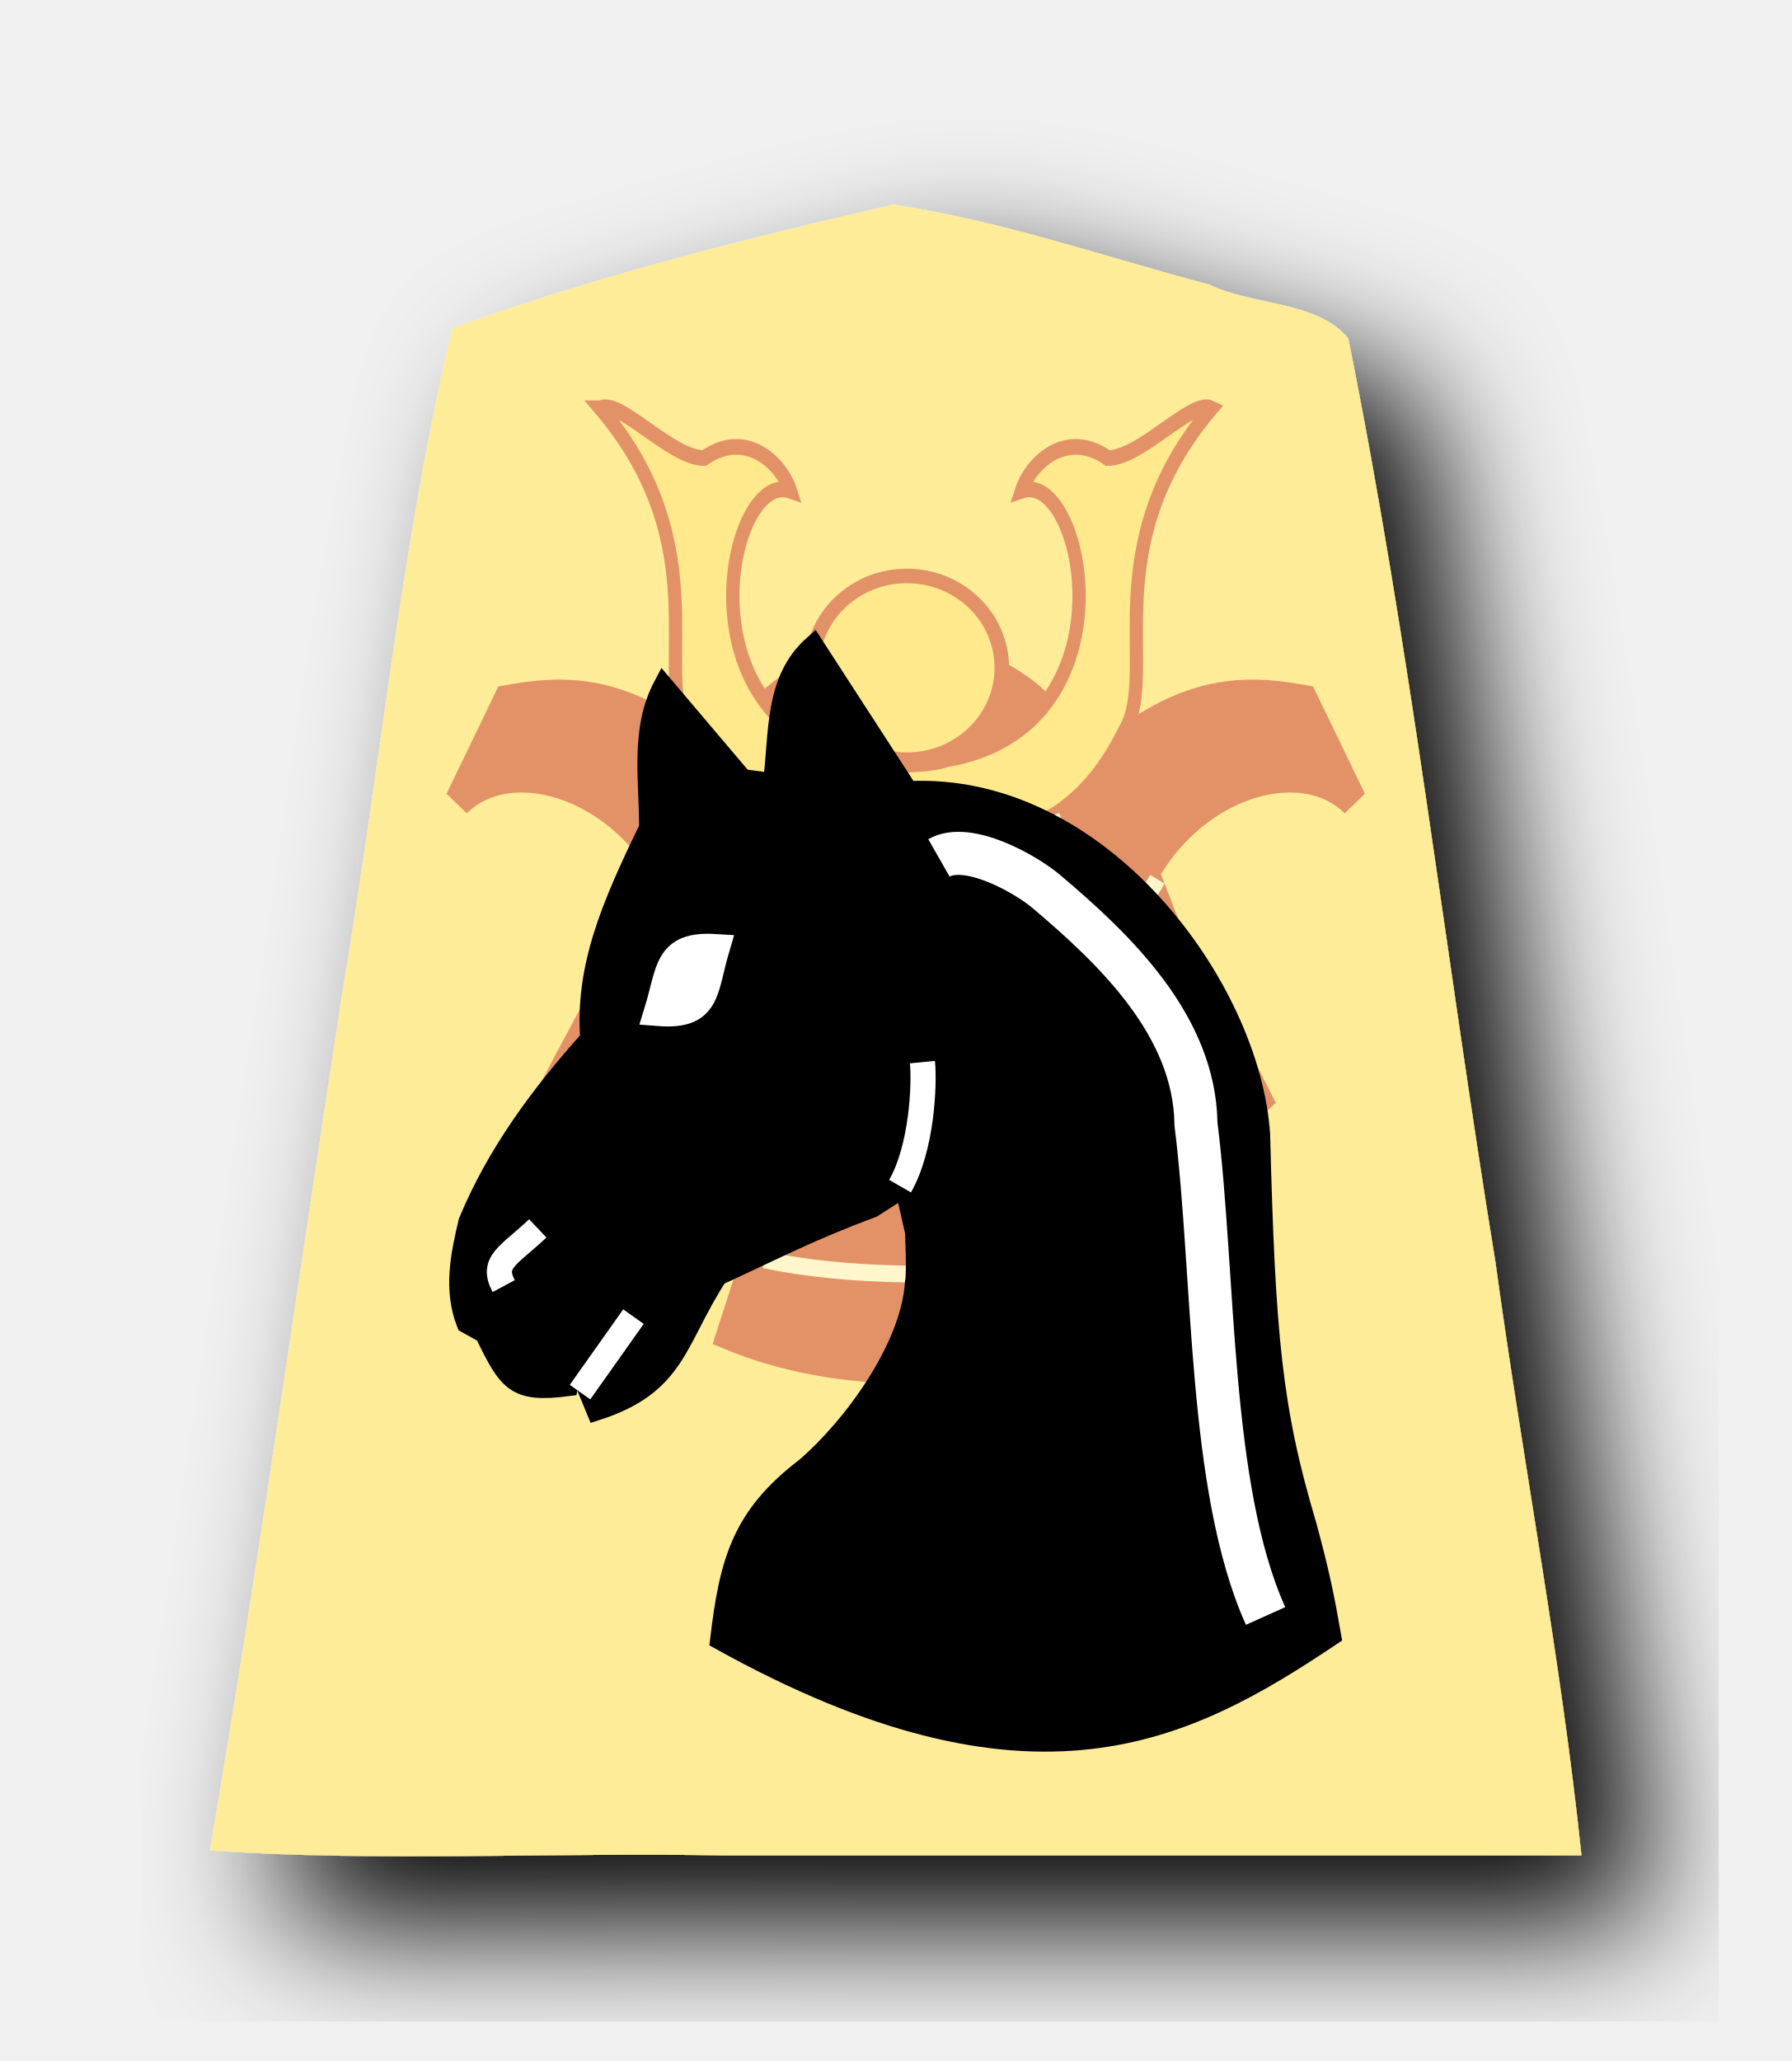
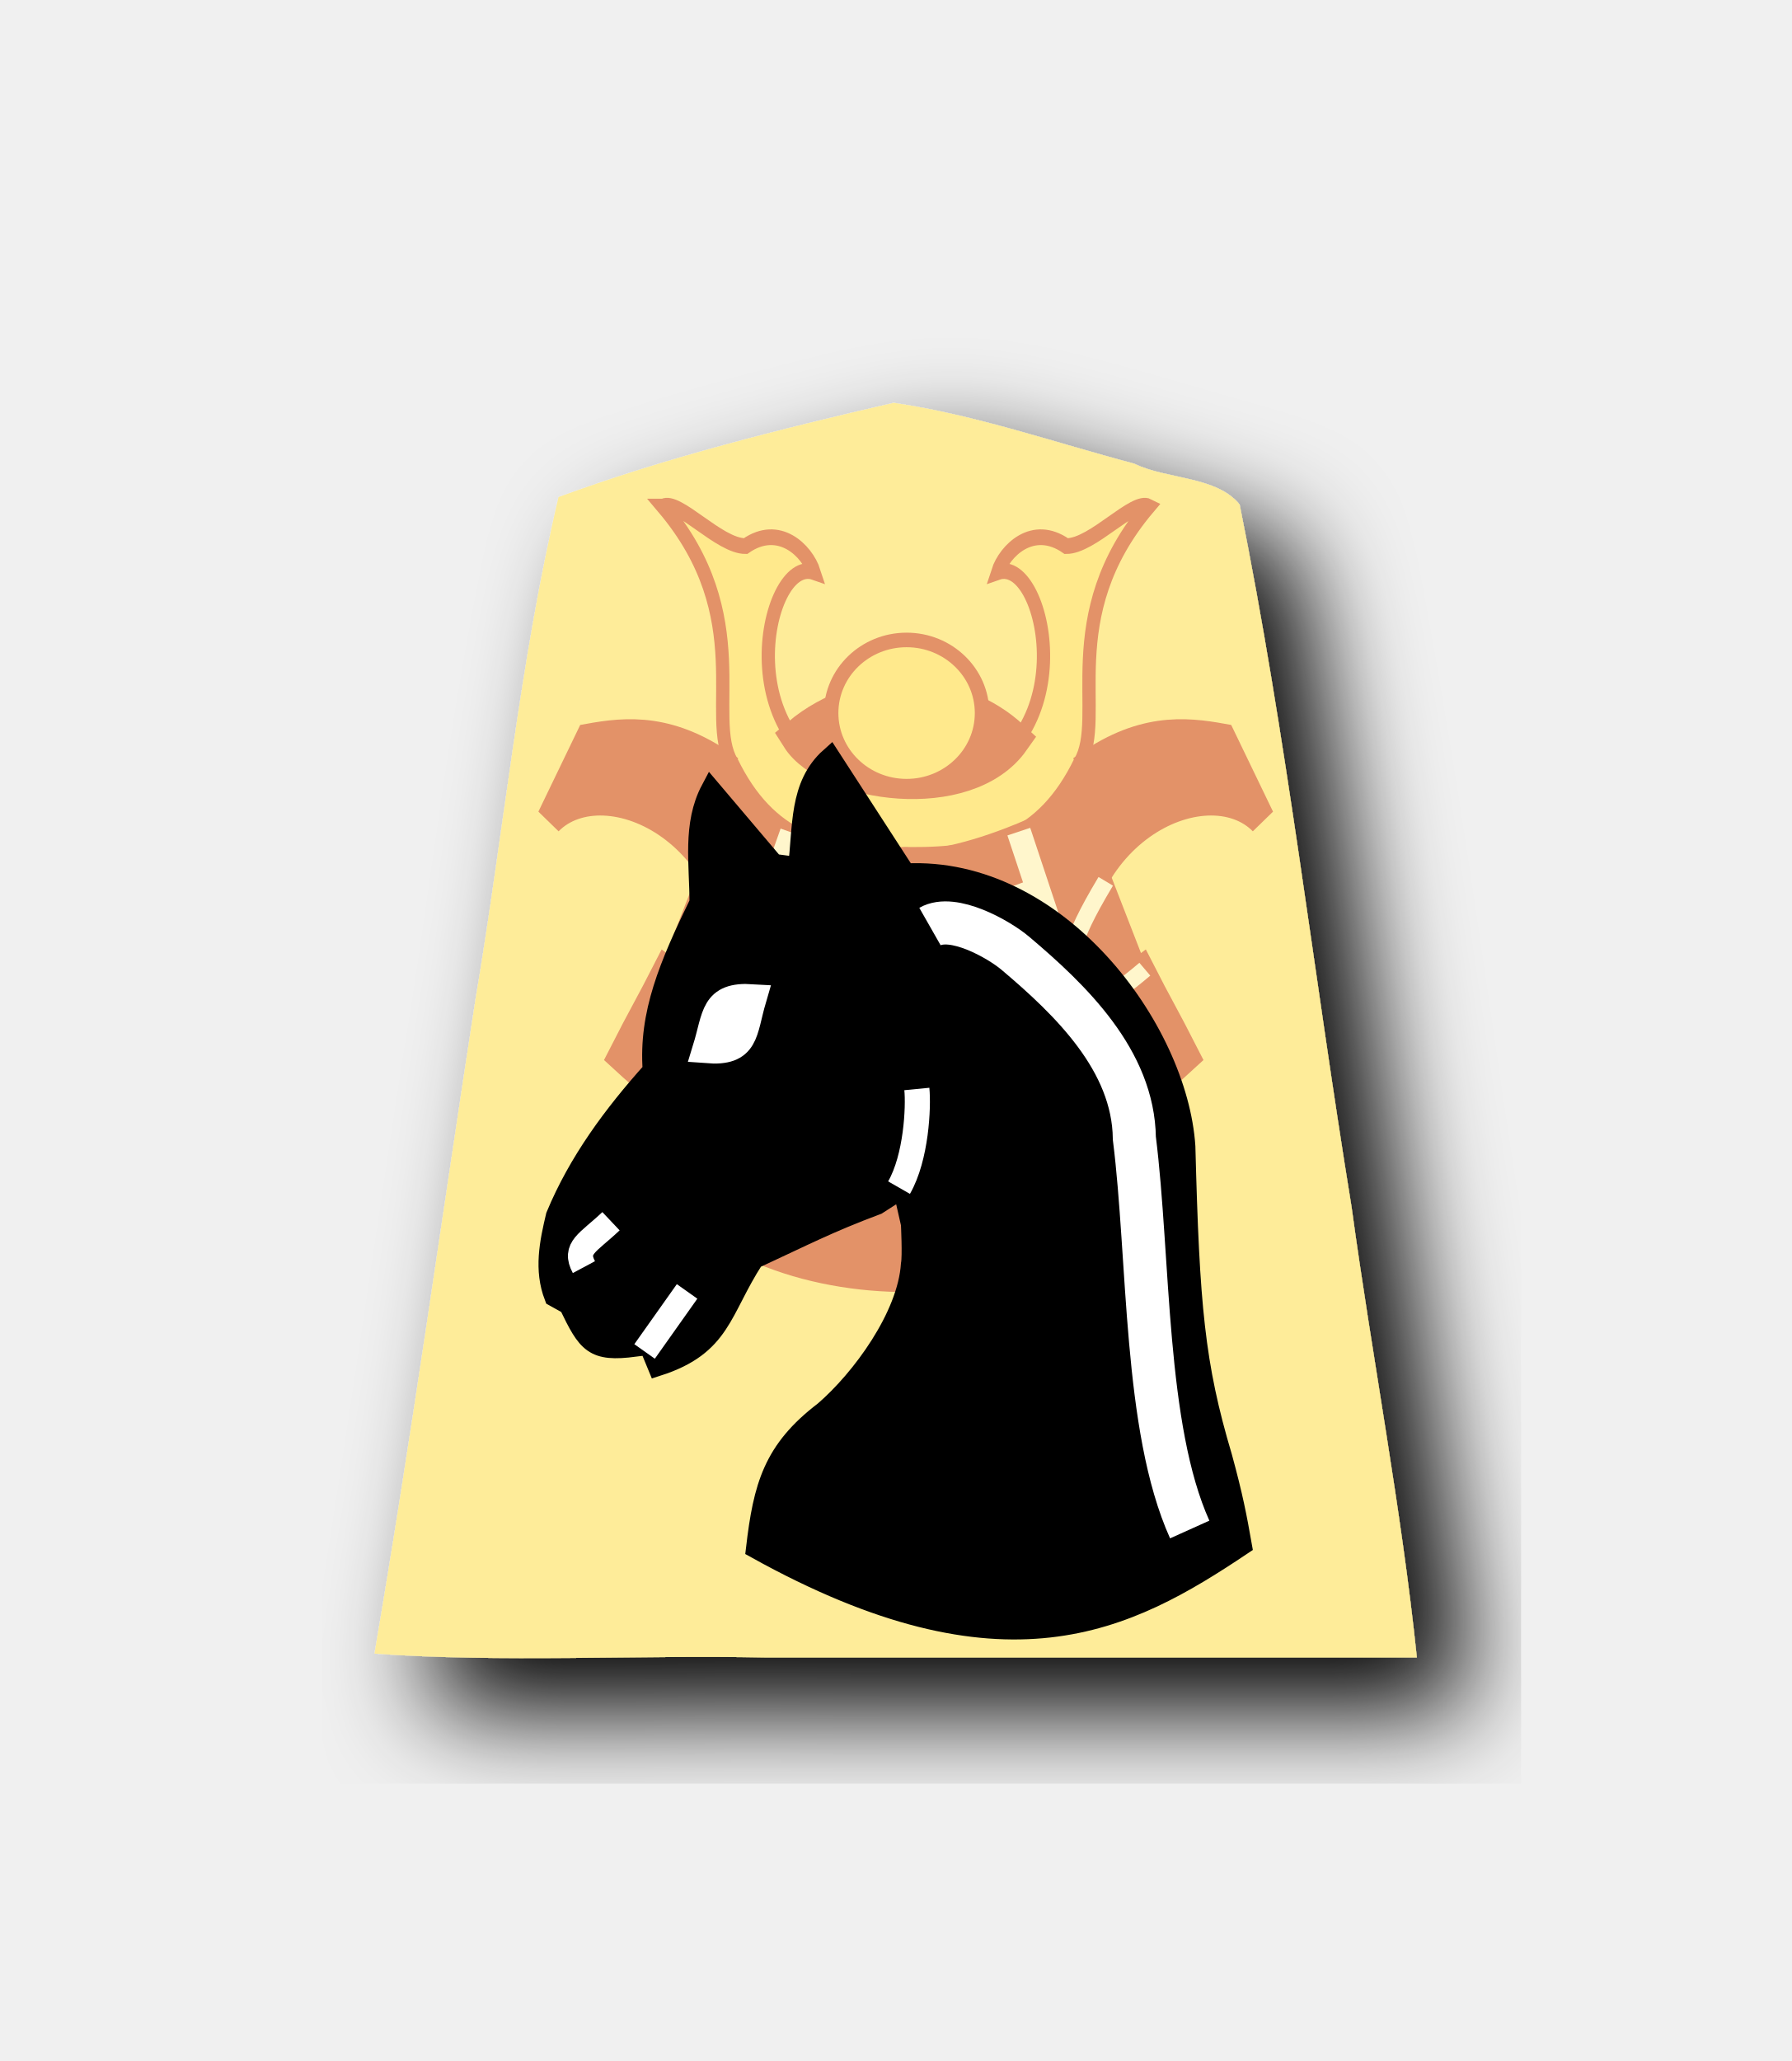
- <svg xmlns="http://www.w3.org/2000/svg" height="60" width="52.157">
+ <svg xmlns="http://www.w3.org/2000/svg" height="60" width="52.157" version="1.1" id="svg71">
+   <defs id="defs75" />
  <filter id="a">
-     <feGaussianBlur in="SourceAlpha" result="blur" stdDeviation="2" />
-     <feOffset dx="2" dy="2" result="offsetBlur" />
-     <feBlend in="SourceGraphic" in2="offsetBlur" mode="normal" />
+     <feGaussianBlur in="SourceAlpha" result="blur" stdDeviation="2" id="feGaussianBlur2" />
+     <feOffset dx="2" dy="2" result="offsetBlur" id="feOffset4" />
+     <feBlend in="SourceGraphic" in2="offsetBlur" mode="normal" id="feBlend6" />
  </filter>
-   <g fill="#ffd5e5" filter="url(#a)" transform="matrix(1 0 0 1 36.9605 -.2786773)">
-     <path d="m-10.96 6.237c-4.319 1-8.69 2.088-12.838 3.608-1.492 6.331-2.103 12.88-3.191 19.305-1.285 8.332-2.439 16.689-3.86 24.997 4.847.346 10 .05 14.963.148h24.971c-.585-5.657-1.718-11.523-2.502-17.26-1.462-8.96-2.486-18.012-4.288-26.903-.885-1.093-2.799-.957-4.037-1.564-3.053-.81-6.099-1.875-9.218-2.332z" fill="#feec99" />
+   <g fill="#ffd5e5" filter="url(#a)" transform="matrix(0.76,0,0,0.76,34.34882,6.988206)" id="g11" style="stroke-width:1.316">
+     <path d="m -10.96,6.237 c -4.319,1 -8.69,2.088 -12.838,3.608 -1.492,6.331 -2.103,12.88 -3.191,19.305 -1.285,8.332 -2.439,16.689 -3.86,24.997 4.847,0.346 10,0.05 14.963,0.148 H 9.085 c -0.585,-5.657 -1.718,-11.523 -2.502,-17.26 -1.462,-8.96 -2.486,-18.012 -4.288,-26.903 -0.885,-1.093 -2.799,-0.957 -4.037,-1.564 -3.053,-0.81 -6.099,-1.875 -9.218,-2.332 z" fill="#feec99" id="path9" style="stroke-width:1.731" />
  </g>
-   <g opacity=".5" transform="matrix(.7005504 0 0 .7005504 -144.9522 -36.07902)">
-     <g transform="translate(-71.19092 -1.25)">
-       <g stroke="#000" stroke-width="1.2" transform="translate(31.46625 -52.3259)">
-         <g stroke="#c83737">
-           <path d="m89.878 104.459c71.228 71.229 31.757 135.821 52.51 165.379 28.871 49.947 71.083 59.605 129.343 59.369 1.132-.005 2.27-.039 3.413-.104 1.143.064 2.28.099 3.413.104 58.26.236 100.472-9.422 129.343-59.369 20.752-29.558-18.718-94.149 52.51-165.379-11.605-5.015-42.725 25.605-62.898 25.525-25.612-15.171-47.031 3.08-52.251 16.777 37.839-11.301 70.079 121.468-45.538 137.914-7.067 1.971-16.164 2.514-24.578 2.719-8.414-.205-17.511-.748-24.578-2.719-115.617-16.446-83.377-149.215-45.538-137.914-5.22-13.697-26.639-31.948-52.251-16.777-20.172.08-51.293-30.539-62.898-25.525z" fill="#ffe680" stroke-width="8.056" transform="matrix(.06852995 0 0 .08094496 265.4334 113.5891)" />
-           <path d="m141.488 275.714c-45.126-28.294-80.012-25.181-108.804-20.805l-29.479 51.672c41.944-36.203 152.117 6.577 144.443 111.867 7.771-26.631 28.133-63.418 39.832-101.833m220.385-40.901c45.126-28.294 80.012-25.181 108.804-20.805l29.479 51.672c-41.944-36.203-152.117 6.577-144.443 111.867-7.771-26.631-28.133-63.418-39.832-101.833" fill="#c83737" stroke-width="16.112" transform="matrix(.06852995 0 0 .08094496 265.4555 113.567)" />
-           <path d="m128.121 339.223-29.443 64.097c-3.407-2.033 6.609 9.491-6.593 1.008-14.054 23.338-19.002 29.833-33.969 54.715 21.968 17.086 24.658 18.309 46.106 25.56 13.293-25.846 25.739-42.374 44.638-83.919m270.023-61.462 29.443 64.097c3.407-2.033-6.609 9.491 6.593 1.008 14.054 23.338 19.002 29.833 33.969 54.715-21.968 17.086-24.658 18.309-46.106 25.56-13.293-25.846-25.739-42.374-44.638-83.919" fill="#c83737" stroke-width="16.112" transform="matrix(.06852995 0 0 .08094496 265.4334 113.5891)" />
-           <path d="m273.604 150.864c7.363 3.092 14.48 3.19 21.328 0l-4.023-11.781c-5.552 2.376-8.767 2.099-13.5.437z" fill="#c83737" stroke-width="1.2" />
+   <g opacity="0.5" transform="matrix(0.5568289,0,0,0.5574917,-109.8044,-23.42427)" id="g49" style="stroke-width:1.257">
+     <g transform="translate(-71.19092,-1.25)" id="g35" style="stroke-width:1.257">
+       <g stroke="#000000" stroke-width="1.509" transform="translate(31.46625,-52.3259)" id="g25">
+         <g stroke="#c83737" id="g21" style="stroke-width:1.897">
+           <path d="m 89.878,104.459 c 71.228,71.229 31.757,135.821 52.51,165.379 28.871,49.947 71.083,59.605 129.343,59.369 1.132,-0.005 2.27,-0.039 3.413,-0.104 1.143,0.064 2.28,0.099 3.413,0.104 58.26,0.236 100.472,-9.422 129.343,-59.369 20.752,-29.558 -18.718,-94.149 52.51,-165.379 -11.605,-5.015 -42.725,25.605 -62.898,25.525 -25.612,-15.171 -47.031,3.08 -52.251,16.777 37.839,-11.301 70.079,121.468 -45.538,137.914 -7.067,1.971 -16.164,2.514 -24.578,2.719 -8.414,-0.205 -17.511,-0.748 -24.578,-2.719 -115.617,-16.446 -83.377,-149.215 -45.538,-137.914 -5.22,-13.697 -26.639,-31.948 -52.251,-16.777 -20.172,0.08 -51.293,-30.539 -62.898,-25.525 z" fill="#ffe680" stroke-width="10.129" transform="matrix(0.06852995,0,0,0.08094496,265.4334,113.5891)" id="path13" />
+           <path d="M 141.488,275.714 C 96.362,247.419 61.476,250.533 32.684,254.909 L 3.205,306.581 c 41.944,-36.203 152.117,6.577 144.443,111.867 7.771,-26.631 28.133,-63.418 39.832,-101.833 m 220.385,-40.901 c 45.126,-28.294 80.012,-25.181 108.804,-20.805 l 29.479,51.672 c -41.944,-36.203 -152.117,6.577 -144.443,111.867 -7.771,-26.631 -28.133,-63.418 -39.832,-101.833" fill="#c83737" stroke-width="20.258" transform="matrix(0.06852995,0,0,0.08094496,265.4555,113.567)" id="path15" />
+           <path d="m 128.121,339.223 -29.443,64.097 c -3.407,-2.033 6.609,9.491 -6.593,1.008 -14.054,23.338 -19.002,29.833 -33.969,54.715 21.968,17.086 24.658,18.309 46.106,25.56 13.293,-25.846 25.739,-42.374 44.638,-83.919 m 270.023,-61.462 29.443,64.097 c 3.407,-2.033 -6.609,9.491 6.593,1.008 14.054,23.338 19.002,29.833 33.969,54.715 -21.968,17.086 -24.658,18.309 -46.106,25.56 -13.293,-25.846 -25.739,-42.374 -44.638,-83.919" fill="#c83737" stroke-width="20.258" transform="matrix(0.06852995,0,0,0.08094496,265.4334,113.5891)" id="path17" />
+           <path d="m 273.604,150.864 c 7.363,3.092 14.48,3.19 21.328,0 l -4.023,-11.781 c -5.552,2.376 -8.767,2.099 -13.5,0.437 z" fill="#c83737" stroke-width="1.509" id="path19" />
        </g>
-         <path d="m277.188 142.28c4.811 1.655 8.506 2.056 13.826-.031" fill="none" stroke="#fff" stroke-width="1.2" />
+         <path d="m 277.188,142.28 c 4.811,1.655 8.506,2.056 13.826,-0.031" fill="none" stroke="#ffffff" stroke-width="1.509" id="path23" />
      </g>
-       <g fill="none" stroke="#fff">
-         <path d="m305.232 89.29c2.11 3.522 1.59 3.631 1.985 5.204m18.988-5.204c-2.11 3.522-1.59 3.631-1.985 5.204" stroke-width=".7" />
-         <path d="m305.594 98.601 4.203-11.856m11.863-.05 4.059 12.202" />
-         <path d="m304.323 90.316c2.375 2.019 2.256 1.307 3.27 2.527m21.906-2.527c-2.375 2.019-2.256 1.307-3.27 2.527" stroke-width=".7" transform="translate(-1.25 3.5625)" />
+       <g fill="none" stroke="#ffffff" id="g33" style="stroke-width:1.581">
+         <path d="m 305.232,89.29 c 2.11,3.522 1.59,3.631 1.985,5.204 m 18.988,-5.204 c -2.11,3.522 -1.59,3.631 -1.985,5.204" stroke-width="0.88" id="path27" />
+         <path d="m 305.594,98.601 4.203,-11.856 m 11.863,-0.05 4.059,12.202" id="path29" style="stroke-width:1.257" />
+         <path d="m 304.323,90.316 c 2.375,2.019 2.256,1.307 3.27,2.527 m 21.906,-2.527 c -2.375,2.019 -2.256,1.307 -3.27,2.527" stroke-width="0.88" transform="translate(-1.25,3.5625)" id="path31" />
      </g>
    </g>
-     <g stroke="#c83737">
-       <path d="m239.024 80.489c3.438-2.881 8.3-2.42 11.037.135-2.365 3.351-9.495 2.306-11.037-.135z" fill="#c83737" />
-       <ellipse cx="244.601" cy="79.253" fill="#ffe680" opacity="1" rx="3.947" ry="3.818" stroke-width=".604" />
-       <path d="m240.019 99.645-1.37 4.685-.575-.133-.928 2.873c4.644 1.952 10.662 1.844 14.496 0l-.928-2.873-.575.133-1.37-4.685" fill="#c83737" />
+     <g stroke="#c83737" id="g43" style="stroke-width:1.581">
+       <path d="m 239.024,80.489 c 3.438,-2.881 8.3,-2.42 11.037,0.135 -2.365,3.351 -9.495,2.306 -11.037,-0.135 z" fill="#c83737" id="path37" style="stroke-width:1.988" />
+       <ellipse cx="244.601" cy="79.253" fill="#ffe680" opacity="1" rx="3.947" ry="3.818" stroke-width="0.76" id="ellipse39" />
+       <path d="m 240.019,99.645 -1.37,4.685 -0.575,-0.133 -0.928,2.873 c 4.644,1.952 10.662,1.844 14.496,0 l -0.928,-2.873 -0.575,0.133 -1.37,-4.685" fill="#c83737" id="path41" style="stroke-width:1.988" />
    </g>
-     <path d="m239.875 99.851c3.262.719 6.238.677 9 .062" fill="none" stroke="#fff" stroke-width=".7" />
-     <path d="m238.687 103.851c3.262.719 8.551.802 11.312.188" fill="none" stroke="#fff" stroke-width=".7" />
+     <path d="m 239.875,99.851 c 3.262,0.719 6.238,0.677 9,0.062" fill="none" stroke="#ffffff" stroke-width="0.88" id="path45" />
+     <path d="m 238.687,103.851 c 3.262,0.719 8.551,0.802 11.312,0.188" fill="none" stroke="#ffffff" stroke-width="0.88" id="path47" />
  </g>
-   <g transform="matrix(1.045406 0 0 1.045406 -1.094528 -1.198387)">
-     <g transform="matrix(.7005504 0 0 .7005504 -244.8044 -23.95103)">
-       <g stroke-width="1.386" transform="matrix(.5770575 0 0 .5770575 442.0274 27.09883)">
-         <path d="m-112.144 62.364c-1.6 3.019-.979 6.472-.979 9.788-2.637 5.433-4.421 9.611-4.055 14.542-3.426 3.817-6.439 7.882-8.39 12.585-.556 2.331-1.037 4.661-.14 6.992l1.258.699c1.623 3.364 2.101 4.109 5.733 3.636l.699-3.496.979-1.678-.699 4.475.979 2.377c5.562-1.791 5.436-4.784 8.354-9.286 4.416-2.04 6.332-3.073 10.663-4.697l1.958-1.258 2.936-4.894-2.657 4.754.699 3.076s.14 2.797 0 3.496c-.295 4.507-4.288 9.949-7.519 12.729-4.418 3.365-5.27 6.49-5.905 11.881 21.57 11.971 32.153 6.364 42.089-.28-.435-2.472-.771-4.234-1.702-7.638-2.388-8.008-2.832-13.068-3.192-26.9-.667-10.141-11.049-24.316-24.248-23.643l-6.515-10.056c-2.743 2.442-2.342 6.067-2.797 9.508l-2.097-.28z" stroke="#000" stroke-width="1.386" />
-         <g stroke="#fff">
-           <path d="m-95.839 96.831c1.504-2.624 1.695-6.973 1.543-8.544" fill="none" stroke-width="1.732" />
-           <path d="m-108.574 80.454c-3.305-.203-3.029 1.49-3.91 4.358 3.366.262 3.052-1.43 3.91-4.358z" fill="#fff" stroke-width="1.984" />
-           <path d="m-93.159 74.22c1.994-1.137 5.955 1.095 7.399 2.315 4.785 4.041 10.223 9.278 10.309 16.017 1.316 10.47.825 25.073 4.797 33.888" fill="none" stroke-width="2.968" />
+   <g transform="matrix(0.8312584,0,0,0.8314864,4.468878,6.156061)" id="g69" style="stroke-width:1.257">
+     <g transform="matrix(0.7005504,0,0,0.7005504,-244.8044,-23.95103)" id="g65" style="stroke-width:1.257">
+       <g stroke-width="1.743" transform="matrix(0.5770575,0,0,0.5770575,442.0274,27.09883)" id="g61">
+         <path d="m -112.144,62.364 c -1.6,3.019 -0.979,6.472 -0.979,9.788 -2.637,5.433 -4.421,9.611 -4.055,14.542 -3.426,3.817 -6.439,7.882 -8.39,12.585 -0.556,2.331 -1.037,4.661 -0.14,6.992 l 1.258,0.699 c 1.623,3.364 2.101,4.109 5.733,3.636 l 0.699,-3.496 0.979,-1.678 -0.699,4.475 0.979,2.377 c 5.562,-1.791 5.436,-4.784 8.354,-9.286 4.416,-2.04 6.332,-3.073 10.663,-4.697 l 1.958,-1.258 2.936,-4.894 -2.657,4.754 0.699,3.076 c 0,0 0.14,2.797 0,3.496 -0.295,4.507 -4.288,9.949 -7.519,12.729 -4.418,3.365 -5.27,6.49 -5.905,11.881 21.57,11.971 32.153,6.364 42.089,-0.28 -0.435,-2.472 -0.771,-4.234 -1.702,-7.638 -2.388,-8.008 -2.832,-13.068 -3.192,-26.9 -0.667,-10.141 -11.049,-24.316 -24.248,-23.643 l -6.515,-10.056 c -2.743,2.442 -2.342,6.067 -2.797,9.508 l -2.097,-0.28 z" stroke="#000000" stroke-width="1.743" id="path51" />
+         <g stroke="#ffffff" id="g59" style="stroke-width:2.192">
+           <path d="m -95.839,96.831 c 1.504,-2.624 1.695,-6.973 1.543,-8.544" fill="none" stroke-width="2.177" id="path53" />
+           <path d="m -108.574,80.454 c -3.305,-0.203 -3.029,1.49 -3.91,4.358 3.366,0.262 3.052,-1.43 3.91,-4.358 z" fill="#ffffff" stroke-width="2.495" id="path55" />
+           <path d="m -93.159,74.22 c 1.994,-1.137 5.955,1.095 7.399,2.315 4.785,4.041 10.223,9.278 10.309,16.017 1.316,10.47 0.825,25.073 4.797,33.888" fill="none" stroke-width="3.733" id="path57" />
        </g>
      </g>
-       <path d="m374 91.163 2.125-3" fill="none" stroke="#fff" stroke-width=".999" />
+       <path d="m 374,91.163 2.125,-3" fill="none" stroke="#ffffff" stroke-width="1.256" id="path63" />
    </g>
-     <path d="m15.076 36.961c-.362-.676.138-.84.949-1.607" fill="none" stroke="#fff" stroke-width=".7" />
+     <path d="m 15.076,36.961 c -0.362,-0.676 0.138,-0.84 0.949,-1.607" fill="none" stroke="#ffffff" stroke-width="0.88" id="path67" />
  </g>
</svg>
